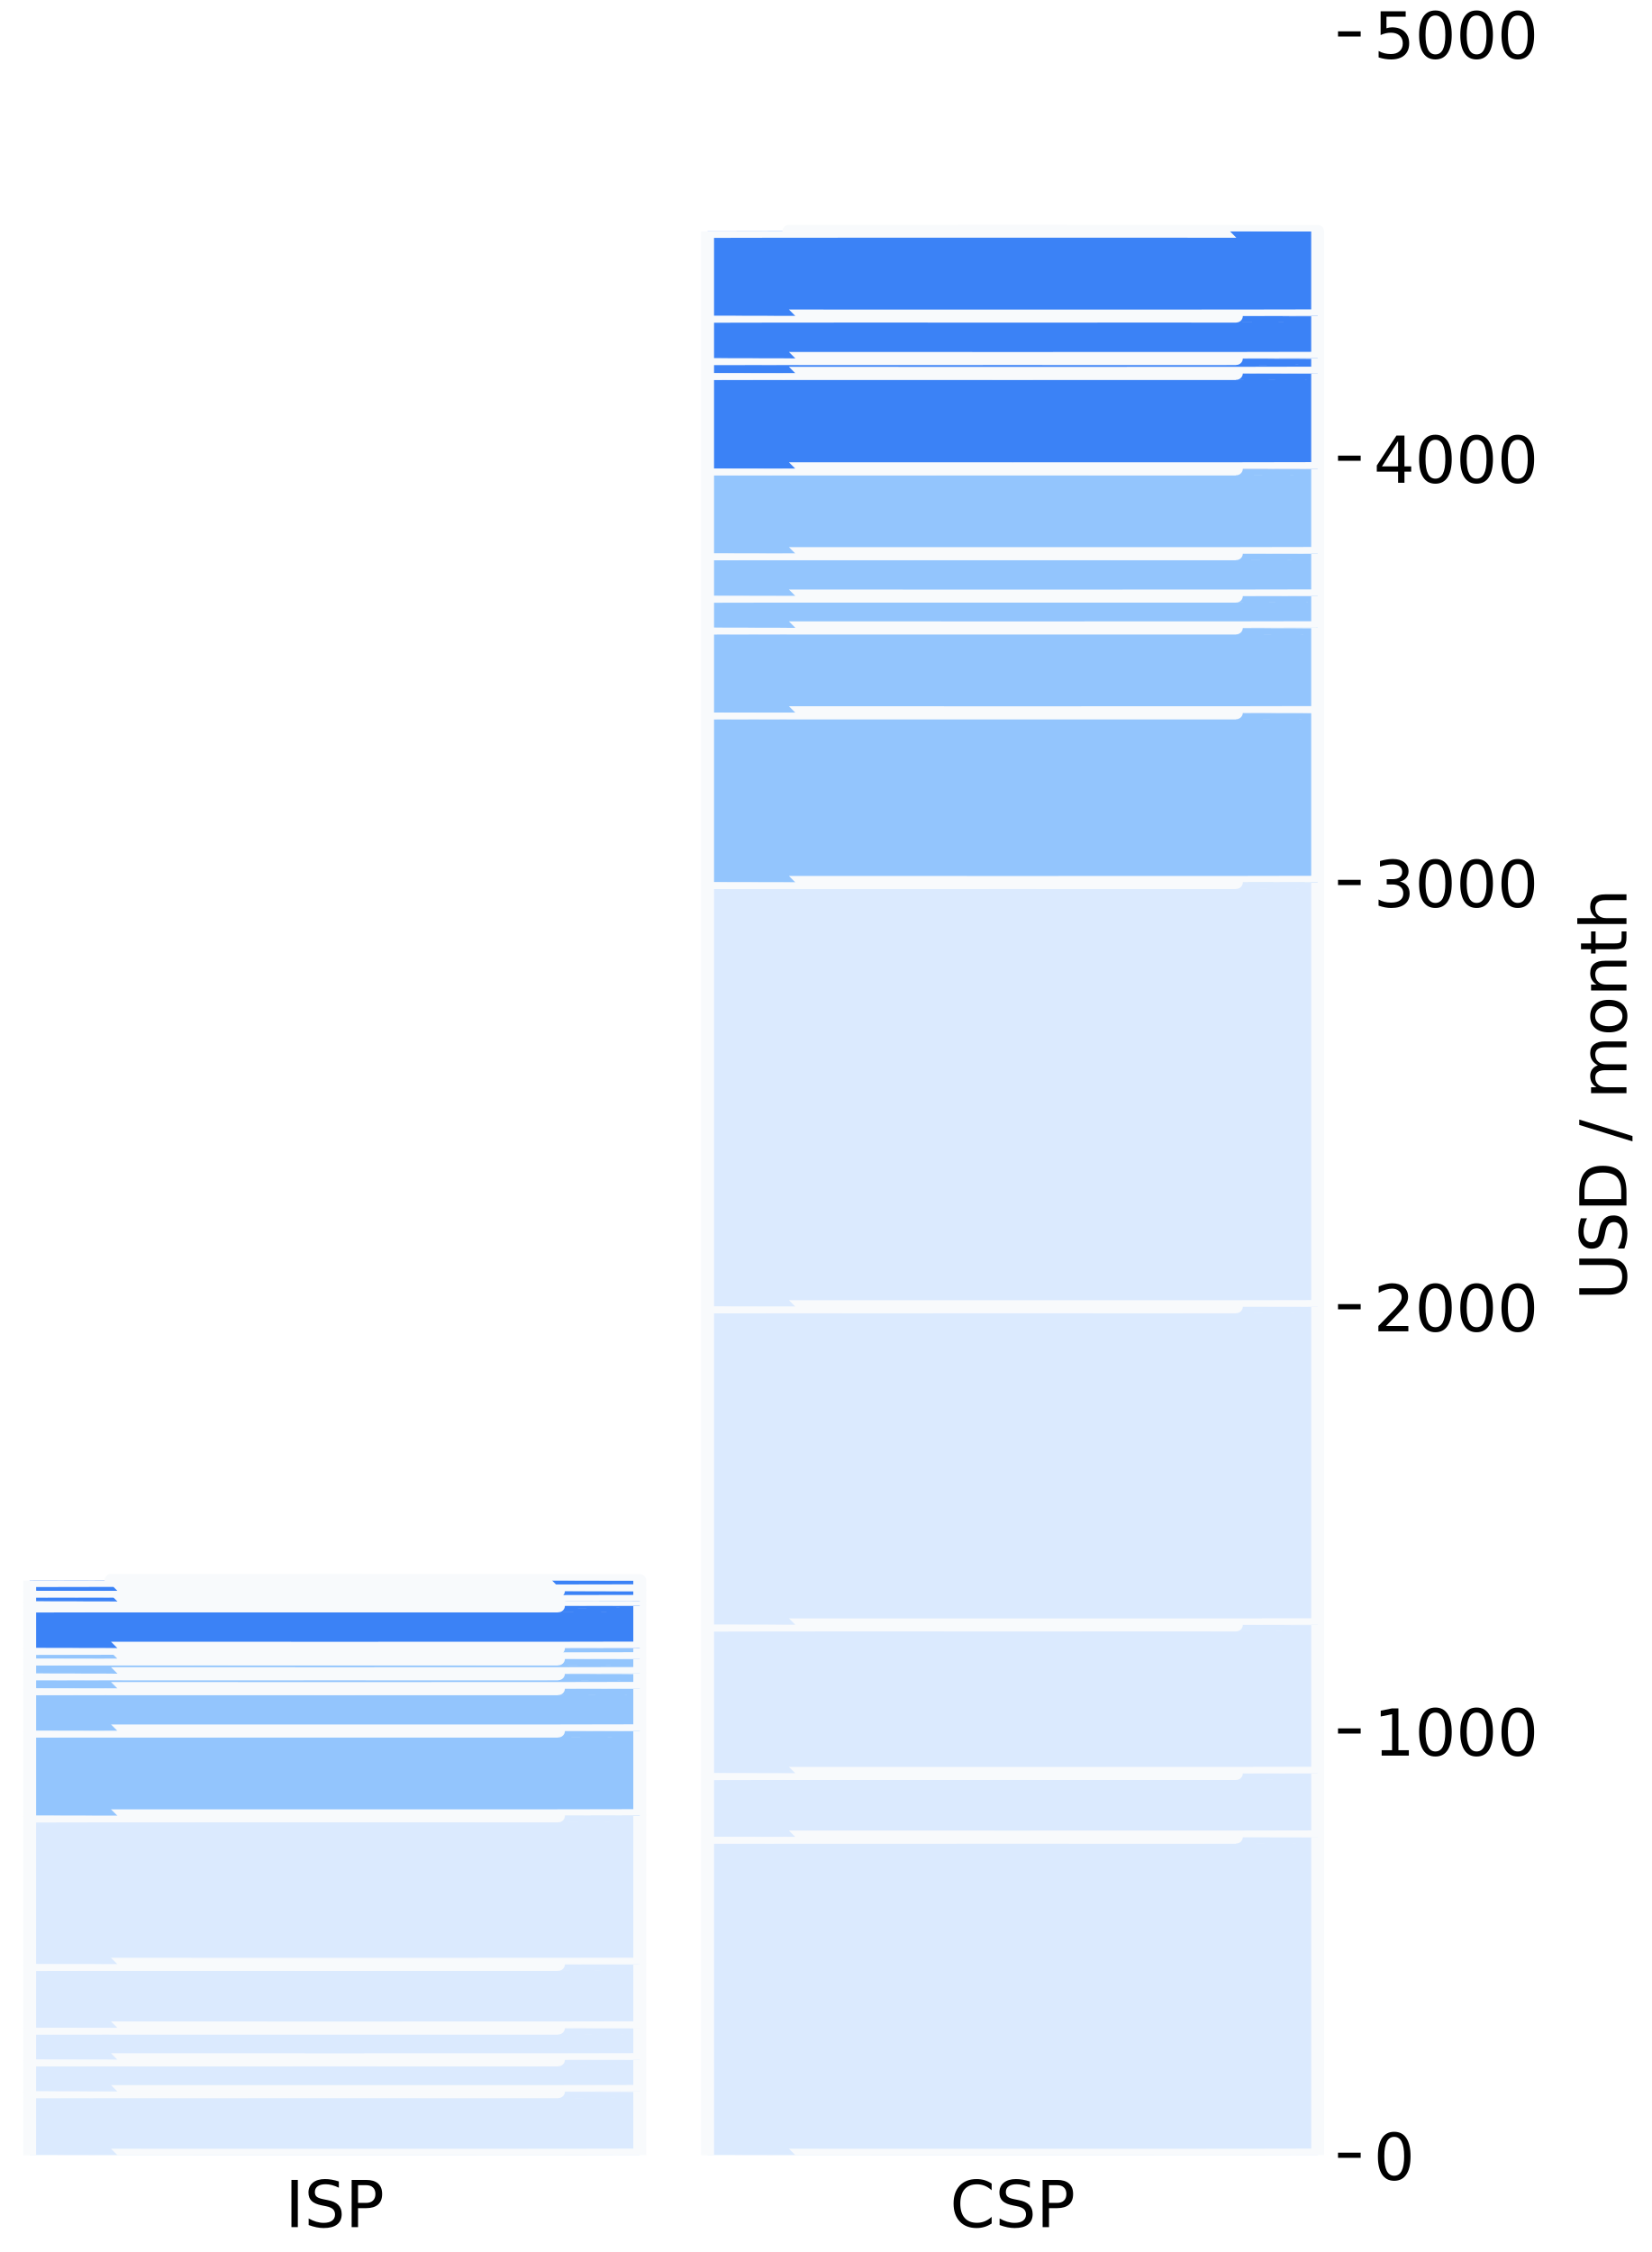
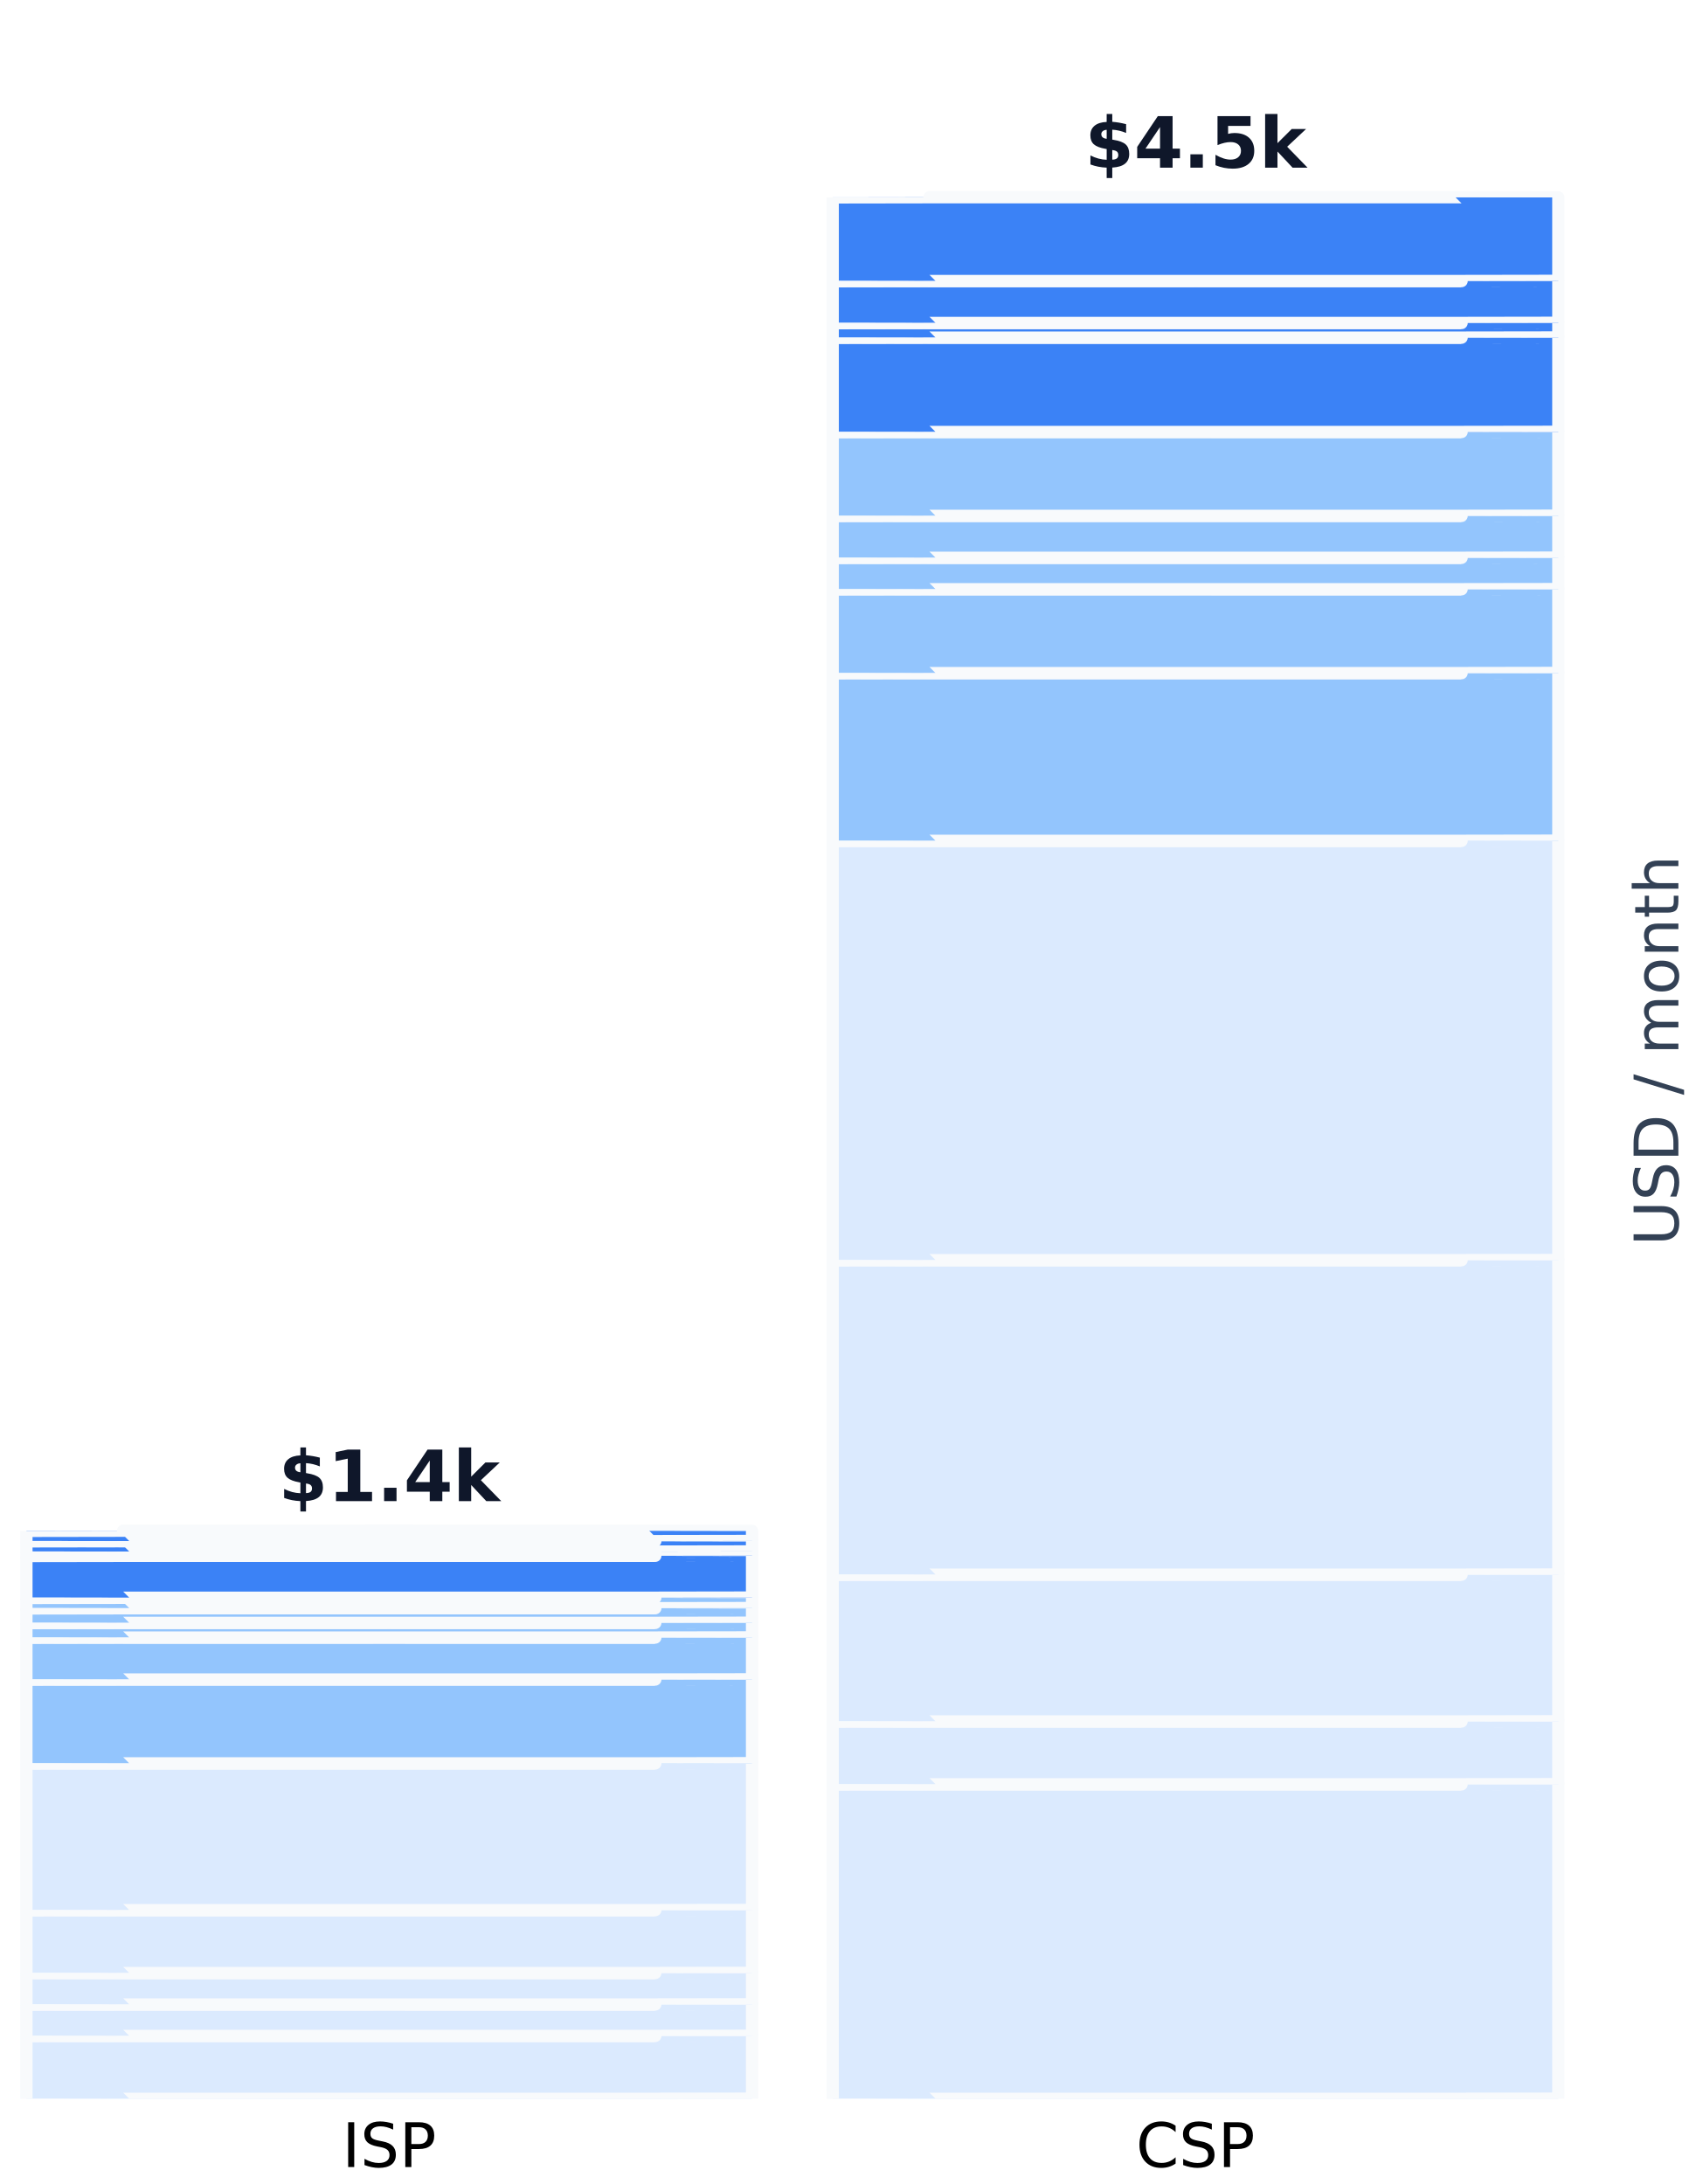
- <svg xmlns="http://www.w3.org/2000/svg" xmlns:xlink="http://www.w3.org/1999/xlink" width="255.031pt" height="347.779pt" viewBox="0 0 255.031 347.779" version="1.1">
+ <svg xmlns="http://www.w3.org/2000/svg" xmlns:xlink="http://www.w3.org/1999/xlink" width="275.905pt" height="355.5pt" viewBox="0 0 275.905 355.5" version="1.1">
  <defs>
    <style type="text/css">*{stroke-linejoin: round; stroke-linecap: butt}</style>
  </defs>
  <g id="figure_1">
    <g id="patch_1">
-       <path d="M 0 347.779  L 255.031 347.779  L 255.031 0  L 0 0  L 0 347.779  z " style="fill: none; opacity: 0" />
+       <path d="M 0 355.5  L 275.905 355.5  L 275.905 0  L 0 0  L 0 355.5  z " style="fill: none; opacity: 0" />
    </g>
    <g id="axes_1">
      <g id="patch_2">
-         <path d="M 1.44 332.839  L 206.64 332.839  L 206.64 5.239  L 1.44 5.239  L 1.44 332.839  z " style="fill: none" />
+         <path d="M 0.36 341.64  L 257.544 341.64  L 257.544 0.36  L 0.36 0.36  L 0.36 341.64  z " style="fill: none" />
      </g>
      <g id="patch_3">
-         <path d="M 54.834 332.839  L 48.552 332.839  Q 98.805 332.839 98.805 332.807  L 98.805 323.042  Q 98.805 323.011 48.552 323.011  L 54.834 323.011  Q 4.581 323.011 4.581 323.042  L 4.581 332.807  Q 4.581 332.839 54.834 332.839  z " clip-path="url(#p3c07a9e403)" style="fill: #dbeafe; stroke: #f8fafc; stroke-width: 2; stroke-linejoin: miter" />
+         <path d="M 67.28 341.64  L 59.407 341.64  Q 122.391 341.64 122.391 341.607  L 122.391 331.434  Q 122.391 331.402 59.407 331.402  L 67.28 331.402  Q 4.296 331.402 4.296 331.434  L 4.296 341.607  Q 4.296 341.64 67.28 341.64  z " clip-path="url(#p74b3210af1)" style="fill: #dbeafe; stroke: #f8fafc; stroke-width: 2; stroke-linejoin: miter" />
      </g>
      <g id="patch_4">
-         <path d="M 54.834 323.011  L 48.552 323.011  Q 98.805 323.011 98.805 322.979  L 98.805 318.128  Q 98.805 318.097 48.552 318.097  L 54.834 318.097  Q 4.581 318.097 4.581 318.128  L 4.581 322.979  Q 4.581 323.011 54.834 323.011  z " clip-path="url(#p3c07a9e403)" style="fill: #dbeafe; stroke: #f8fafc; stroke-width: 2; stroke-linejoin: miter" />
+         <path d="M 67.28 331.402  L 59.407 331.402  Q 122.391 331.402 122.391 331.369  L 122.391 326.315  Q 122.391 326.282 59.407 326.282  L 67.28 326.282  Q 4.296 326.282 4.296 326.315  L 4.296 331.369  Q 4.296 331.402 67.28 331.402  z " clip-path="url(#p74b3210af1)" style="fill: #dbeafe; stroke: #f8fafc; stroke-width: 2; stroke-linejoin: miter" />
      </g>
      <g id="patch_5">
-         <path d="M 54.834 318.097  L 48.552 318.097  Q 98.805 318.097 98.805 318.065  L 98.805 313.214  Q 98.805 313.183 48.552 313.183  L 54.834 313.183  Q 4.581 313.183 4.581 313.214  L 4.581 318.065  Q 4.581 318.097 54.834 318.097  z " clip-path="url(#p3c07a9e403)" style="fill: #dbeafe; stroke: #f8fafc; stroke-width: 2; stroke-linejoin: miter" />
+         <path d="M 67.28 326.282  L 59.407 326.282  Q 122.391 326.282 122.391 326.25  L 122.391 321.196  Q 122.391 321.163 59.407 321.163  L 67.28 321.163  Q 4.296 321.163 4.296 321.196  L 4.296 326.25  Q 4.296 326.282 67.28 326.282  z " clip-path="url(#p74b3210af1)" style="fill: #dbeafe; stroke: #f8fafc; stroke-width: 2; stroke-linejoin: miter" />
      </g>
      <g id="patch_6">
-         <path d="M 54.834 313.183  L 48.552 313.183  Q 98.805 313.183 98.805 313.151  L 98.805 303.386  Q 98.805 303.355 48.552 303.355  L 54.834 303.355  Q 4.581 303.355 4.581 303.386  L 4.581 313.151  Q 4.581 313.183 54.834 313.183  z " clip-path="url(#p3c07a9e403)" style="fill: #dbeafe; stroke: #f8fafc; stroke-width: 2; stroke-linejoin: miter" />
+         <path d="M 67.28 321.163  L 59.407 321.163  Q 122.391 321.163 122.391 321.13  L 122.391 310.958  Q 122.391 310.925 59.407 310.925  L 67.28 310.925  Q 4.296 310.925 4.296 310.958  L 4.296 321.13  Q 4.296 321.163 67.28 321.163  z " clip-path="url(#p74b3210af1)" style="fill: #dbeafe; stroke: #f8fafc; stroke-width: 2; stroke-linejoin: miter" />
      </g>
      <g id="patch_7">
-         <path d="M 54.834 303.355  L 48.552 303.355  Q 98.805 303.355 98.805 303.323  L 98.805 280.454  Q 98.805 280.423 48.552 280.423  L 54.834 280.423  Q 4.581 280.423 4.581 280.454  L 4.581 303.323  Q 4.581 303.355 54.834 303.355  z " clip-path="url(#p3c07a9e403)" style="fill: #dbeafe; stroke: #f8fafc; stroke-width: 2; stroke-linejoin: miter" />
+         <path d="M 67.28 310.925  L 59.407 310.925  Q 122.391 310.925 122.391 310.892  L 122.391 287.068  Q 122.391 287.035 59.407 287.035  L 67.28 287.035  Q 4.296 287.035 4.296 287.068  L 4.296 310.892  Q 4.296 310.925 67.28 310.925  z " clip-path="url(#p74b3210af1)" style="fill: #dbeafe; stroke: #f8fafc; stroke-width: 2; stroke-linejoin: miter" />
      </g>
      <g id="patch_8">
-         <path d="M 54.834 280.423  L 48.552 280.423  Q 98.805 280.423 98.805 280.391  L 98.805 267.35  Q 98.805 267.319 48.552 267.319  L 54.834 267.319  Q 4.581 267.319 4.581 267.35  L 4.581 280.391  Q 4.581 280.423 54.834 280.423  z " clip-path="url(#p3c07a9e403)" style="fill: #93c5fd; stroke: #f8fafc; stroke-width: 2; stroke-linejoin: miter" />
+         <path d="M 67.28 287.035  L 59.407 287.035  Q 122.391 287.035 122.391 287.002  L 122.391 273.417  Q 122.391 273.384 59.407 273.384  L 67.28 273.384  Q 4.296 273.384 4.296 273.417  L 4.296 287.002  Q 4.296 287.035 67.28 287.035  z " clip-path="url(#p74b3210af1)" style="fill: #93c5fd; stroke: #f8fafc; stroke-width: 2; stroke-linejoin: miter" />
      </g>
      <g id="patch_9">
-         <path d="M 54.834 267.319  L 48.552 267.319  Q 98.805 267.319 98.805 267.287  L 98.805 260.798  Q 98.805 260.767 48.552 260.767  L 54.834 260.767  Q 4.581 260.767 4.581 260.798  L 4.581 267.287  Q 4.581 267.319 54.834 267.319  z " clip-path="url(#p3c07a9e403)" style="fill: #93c5fd; stroke: #f8fafc; stroke-width: 2; stroke-linejoin: miter" />
+         <path d="M 67.28 273.384  L 59.407 273.384  Q 122.391 273.384 122.391 273.351  L 122.391 266.591  Q 122.391 266.558 59.407 266.558  L 67.28 266.558  Q 4.296 266.558 4.296 266.591  L 4.296 273.351  Q 4.296 273.384 67.28 273.384  z " clip-path="url(#p74b3210af1)" style="fill: #93c5fd; stroke: #f8fafc; stroke-width: 2; stroke-linejoin: miter" />
      </g>
      <g id="patch_10">
-         <path d="M 54.834 260.767  L 48.552 260.767  Q 98.805 260.767 98.805 260.735  L 98.805 258.505  Q 98.805 258.474 48.552 258.474  L 54.834 258.474  Q 4.581 258.474 4.581 258.505  L 4.581 260.735  Q 4.581 260.767 54.834 260.767  z " clip-path="url(#p3c07a9e403)" style="fill: #93c5fd; stroke: #f8fafc; stroke-width: 2; stroke-linejoin: miter" />
+         <path d="M 67.28 266.558  L 59.407 266.558  Q 122.391 266.558 122.391 266.526  L 122.391 264.202  Q 122.391 264.169 59.407 264.169  L 67.28 264.169  Q 4.296 264.169 4.296 264.202  L 4.296 266.526  Q 4.296 266.558 67.28 266.558  z " clip-path="url(#p74b3210af1)" style="fill: #93c5fd; stroke: #f8fafc; stroke-width: 2; stroke-linejoin: miter" />
      </g>
      <g id="patch_11">
-         <path d="M 54.834 258.474  L 48.552 258.474  Q 98.805 258.474 98.805 258.442  L 98.805 256.212  Q 98.805 256.18 48.552 256.18  L 54.834 256.18  Q 4.581 256.18 4.581 256.212  L 4.581 258.442  Q 4.581 258.474 54.834 258.474  z " clip-path="url(#p3c07a9e403)" style="fill: #93c5fd; stroke: #f8fafc; stroke-width: 2; stroke-linejoin: miter" />
+         <path d="M 67.28 264.169  L 59.407 264.169  Q 122.391 264.169 122.391 264.137  L 122.391 261.813  Q 122.391 261.78 59.407 261.78  L 67.28 261.78  Q 4.296 261.78 4.296 261.813  L 4.296 264.137  Q 4.296 264.169 67.28 264.169  z " clip-path="url(#p74b3210af1)" style="fill: #93c5fd; stroke: #f8fafc; stroke-width: 2; stroke-linejoin: miter" />
      </g>
      <g id="patch_12">
-         <path d="M 54.834 256.18  L 48.552 256.18  Q 98.805 256.18 98.805 256.149  L 98.805 254.574  Q 98.805 254.542 48.552 254.542  L 54.834 254.542  Q 4.581 254.542 4.581 254.574  L 4.581 256.149  Q 4.581 256.18 54.834 256.18  z " clip-path="url(#p3c07a9e403)" style="fill: #93c5fd; stroke: #f8fafc; stroke-width: 2; stroke-linejoin: miter" />
+         <path d="M 67.28 261.78  L 59.407 261.78  Q 122.391 261.78 122.391 261.748  L 122.391 260.107  Q 122.391 260.074 59.407 260.074  L 67.28 260.074  Q 4.296 260.074 4.296 260.107  L 4.296 261.748  Q 4.296 261.78 67.28 261.78  z " clip-path="url(#p74b3210af1)" style="fill: #93c5fd; stroke: #f8fafc; stroke-width: 2; stroke-linejoin: miter" />
      </g>
      <g id="patch_13">
-         <path d="M 54.834 254.542  L 48.552 254.542  Q 98.805 254.542 98.805 254.511  L 98.805 248.022  Q 98.805 247.99 48.552 247.99  L 54.834 247.99  Q 4.581 247.99 4.581 248.022  L 4.581 254.511  Q 4.581 254.542 54.834 254.542  z " clip-path="url(#p3c07a9e403)" style="fill: #3b82f6; stroke: #f8fafc; stroke-width: 2; stroke-linejoin: miter" />
+         <path d="M 67.28 260.074  L 59.407 260.074  Q 122.391 260.074 122.391 260.041  L 122.391 253.281  Q 122.391 253.248 59.407 253.248  L 67.28 253.248  Q 4.296 253.248 4.296 253.281  L 4.296 260.041  Q 4.296 260.074 67.28 260.074  z " clip-path="url(#p74b3210af1)" style="fill: #3b82f6; stroke: #f8fafc; stroke-width: 2; stroke-linejoin: miter" />
      </g>
      <g id="patch_14">
-         <path d="M 54.834 247.99  L 48.552 247.99  Q 98.805 247.99 98.805 247.959  L 98.805 247.367  Q 98.805 247.335 48.552 247.335  L 54.834 247.335  Q 4.581 247.335 4.581 247.367  L 4.581 247.959  Q 4.581 247.99 54.834 247.99  z " clip-path="url(#p3c07a9e403)" style="fill: #3b82f6; stroke: #f8fafc; stroke-width: 2; stroke-linejoin: miter" />
+         <path d="M 67.28 253.248  L 59.407 253.248  Q 122.391 253.248 122.391 253.216  L 122.391 252.599  Q 122.391 252.566 59.407 252.566  L 67.28 252.566  Q 4.296 252.566 4.296 252.599  L 4.296 253.216  Q 4.296 253.248 67.28 253.248  z " clip-path="url(#p74b3210af1)" style="fill: #3b82f6; stroke: #f8fafc; stroke-width: 2; stroke-linejoin: miter" />
      </g>
      <g id="patch_15">
-         <path d="M 54.834 247.335  L 48.552 247.335  Q 98.805 247.335 98.805 247.304  L 98.805 245.729  Q 98.805 245.697 48.552 245.697  L 54.834 245.697  Q 4.581 245.697 4.581 245.729  L 4.581 247.304  Q 4.581 247.335 54.834 247.335  z " clip-path="url(#p3c07a9e403)" style="fill: #3b82f6; stroke: #f8fafc; stroke-width: 2; stroke-linejoin: miter" />
+         <path d="M 67.28 252.566  L 59.407 252.566  Q 122.391 252.566 122.391 252.533  L 122.391 250.892  Q 122.391 250.86 59.407 250.86  L 67.28 250.86  Q 4.296 250.86 4.296 250.892  L 4.296 252.533  Q 4.296 252.566 67.28 252.566  z " clip-path="url(#p74b3210af1)" style="fill: #3b82f6; stroke: #f8fafc; stroke-width: 2; stroke-linejoin: miter" />
      </g>
      <g id="patch_16">
-         <path d="M 54.834 245.697  L 48.552 245.697  Q 98.805 245.697 98.805 245.666  L 98.805 244.091  Q 98.805 244.059 48.552 244.059  L 54.834 244.059  Q 4.581 244.059 4.581 244.091  L 4.581 245.666  Q 4.581 245.697 54.834 245.697  z " clip-path="url(#p3c07a9e403)" style="fill: #3b82f6; stroke: #f8fafc; stroke-width: 2; stroke-linejoin: miter" />
+         <path d="M 67.28 250.86  L 59.407 250.86  Q 122.391 250.86 122.391 250.827  L 122.391 249.186  Q 122.391 249.153 59.407 249.153  L 67.28 249.153  Q 4.296 249.153 4.296 249.186  L 4.296 250.827  Q 4.296 250.86 67.28 250.86  z " clip-path="url(#p74b3210af1)" style="fill: #3b82f6; stroke: #f8fafc; stroke-width: 2; stroke-linejoin: miter" />
      </g>
      <g id="patch_17">
-         <path d="M 159.528 332.839  L 153.246 332.839  Q 203.499 332.839 203.499 332.807  L 203.499 283.73  Q 203.499 283.699 153.246 283.699  L 159.528 283.699  Q 109.275 283.699 109.275 283.73  L 109.275 332.807  Q 109.275 332.839 159.528 332.839  z " clip-path="url(#p3c07a9e403)" style="fill: #dbeafe; stroke: #f8fafc; stroke-width: 2; stroke-linejoin: miter" />
+         <path d="M 198.497 341.64  L 190.624 341.64  Q 253.608 341.64 253.608 341.607  L 253.608 290.481  Q 253.608 290.448 190.624 290.448  L 198.497 290.448  Q 135.513 290.448 135.513 290.481  L 135.513 341.607  Q 135.513 341.64 198.497 341.64  z " clip-path="url(#p74b3210af1)" style="fill: #dbeafe; stroke: #f8fafc; stroke-width: 2; stroke-linejoin: miter" />
      </g>
      <g id="patch_18">
-         <path d="M 159.528 283.699  L 153.246 283.699  Q 203.499 283.699 203.499 283.667  L 203.499 273.902  Q 203.499 273.871 153.246 273.871  L 159.528 273.871  Q 109.275 273.871 109.275 273.902  L 109.275 283.667  Q 109.275 283.699 159.528 283.699  z " clip-path="url(#p3c07a9e403)" style="fill: #dbeafe; stroke: #f8fafc; stroke-width: 2; stroke-linejoin: miter" />
+         <path d="M 198.497 290.448  L 190.624 290.448  Q 253.608 290.448 253.608 290.415  L 253.608 280.242  Q 253.608 280.21 190.624 280.21  L 198.497 280.21  Q 135.513 280.21 135.513 280.242  L 135.513 290.415  Q 135.513 290.448 198.497 290.448  z " clip-path="url(#p74b3210af1)" style="fill: #dbeafe; stroke: #f8fafc; stroke-width: 2; stroke-linejoin: miter" />
      </g>
      <g id="patch_19">
-         <path d="M 159.528 273.871  L 153.246 273.871  Q 203.499 273.871 203.499 273.839  L 203.499 250.97  Q 203.499 250.939 153.246 250.939  L 159.528 250.939  Q 109.275 250.939 109.275 250.97  L 109.275 273.839  Q 109.275 273.871 159.528 273.871  z " clip-path="url(#p3c07a9e403)" style="fill: #dbeafe; stroke: #f8fafc; stroke-width: 2; stroke-linejoin: miter" />
+         <path d="M 198.497 280.21  L 190.624 280.21  Q 253.608 280.21 253.608 280.177  L 253.608 256.353  Q 253.608 256.32 190.624 256.32  L 198.497 256.32  Q 135.513 256.32 135.513 256.353  L 135.513 280.177  Q 135.513 280.21 198.497 280.21  z " clip-path="url(#p74b3210af1)" style="fill: #dbeafe; stroke: #f8fafc; stroke-width: 2; stroke-linejoin: miter" />
      </g>
      <g id="patch_20">
-         <path d="M 159.528 250.939  L 153.246 250.939  Q 203.499 250.939 203.499 250.907  L 203.499 201.83  Q 203.499 201.799 153.246 201.799  L 159.528 201.799  Q 109.275 201.799 109.275 201.83  L 109.275 250.907  Q 109.275 250.939 159.528 250.939  z " clip-path="url(#p3c07a9e403)" style="fill: #dbeafe; stroke: #f8fafc; stroke-width: 2; stroke-linejoin: miter" />
+         <path d="M 198.497 256.32  L 190.624 256.32  Q 253.608 256.32 253.608 256.287  L 253.608 205.161  Q 253.608 205.128 190.624 205.128  L 198.497 205.128  Q 135.513 205.128 135.513 205.161  L 135.513 256.287  Q 135.513 256.32 198.497 256.32  z " clip-path="url(#p74b3210af1)" style="fill: #dbeafe; stroke: #f8fafc; stroke-width: 2; stroke-linejoin: miter" />
      </g>
      <g id="patch_21">
-         <path d="M 159.528 201.799  L 153.246 201.799  Q 203.499 201.799 203.499 201.767  L 203.499 136.31  Q 203.499 136.279 153.246 136.279  L 159.528 136.279  Q 109.275 136.279 109.275 136.31  L 109.275 201.767  Q 109.275 201.799 159.528 201.799  z " clip-path="url(#p3c07a9e403)" style="fill: #dbeafe; stroke: #f8fafc; stroke-width: 2; stroke-linejoin: miter" />
+         <path d="M 198.497 205.128  L 190.624 205.128  Q 253.608 205.128 253.608 205.095  L 253.608 136.905  Q 253.608 136.872 190.624 136.872  L 198.497 136.872  Q 135.513 136.872 135.513 136.905  L 135.513 205.095  Q 135.513 205.128 198.497 205.128  z " clip-path="url(#p74b3210af1)" style="fill: #dbeafe; stroke: #f8fafc; stroke-width: 2; stroke-linejoin: miter" />
      </g>
      <g id="patch_22">
-         <path d="M 159.528 136.279  L 153.246 136.279  Q 203.499 136.279 203.499 136.247  L 203.499 110.102  Q 203.499 110.071 153.246 110.071  L 159.528 110.071  Q 109.275 110.071 109.275 110.102  L 109.275 136.247  Q 109.275 136.279 159.528 136.279  z " clip-path="url(#p3c07a9e403)" style="fill: #93c5fd; stroke: #f8fafc; stroke-width: 2; stroke-linejoin: miter" />
+         <path d="M 198.497 136.872  L 190.624 136.872  Q 253.608 136.872 253.608 136.839  L 253.608 109.602  Q 253.608 109.57 190.624 109.57  L 198.497 109.57  Q 135.513 109.57 135.513 109.602  L 135.513 136.839  Q 135.513 136.872 198.497 136.872  z " clip-path="url(#p74b3210af1)" style="fill: #93c5fd; stroke: #f8fafc; stroke-width: 2; stroke-linejoin: miter" />
      </g>
      <g id="patch_23">
-         <path d="M 159.528 110.071  L 153.246 110.071  Q 203.499 110.071 203.499 110.039  L 203.499 96.998  Q 203.499 96.967 153.246 96.967  L 159.528 96.967  Q 109.275 96.967 109.275 96.998  L 109.275 110.039  Q 109.275 110.071 159.528 110.071  z " clip-path="url(#p3c07a9e403)" style="fill: #93c5fd; stroke: #f8fafc; stroke-width: 2; stroke-linejoin: miter" />
+         <path d="M 198.497 109.57  L 190.624 109.57  Q 253.608 109.57 253.608 109.537  L 253.608 95.951  Q 253.608 95.918 190.624 95.918  L 198.497 95.918  Q 135.513 95.918 135.513 95.951  L 135.513 109.537  Q 135.513 109.57 198.497 109.57  z " clip-path="url(#p74b3210af1)" style="fill: #93c5fd; stroke: #f8fafc; stroke-width: 2; stroke-linejoin: miter" />
      </g>
      <g id="patch_24">
-         <path d="M 159.528 96.967  L 153.246 96.967  Q 203.499 96.967 203.499 96.935  L 203.499 92.084  Q 203.499 92.053 153.246 92.053  L 159.528 92.053  Q 109.275 92.053 109.275 92.084  L 109.275 96.935  Q 109.275 96.967 159.528 96.967  z " clip-path="url(#p3c07a9e403)" style="fill: #93c5fd; stroke: #f8fafc; stroke-width: 2; stroke-linejoin: miter" />
+         <path d="M 198.497 95.918  L 190.624 95.918  Q 253.608 95.918 253.608 95.886  L 253.608 90.832  Q 253.608 90.799 190.624 90.799  L 198.497 90.799  Q 135.513 90.799 135.513 90.832  L 135.513 95.886  Q 135.513 95.918 198.497 95.918  z " clip-path="url(#p74b3210af1)" style="fill: #93c5fd; stroke: #f8fafc; stroke-width: 2; stroke-linejoin: miter" />
      </g>
      <g id="patch_25">
-         <path d="M 159.528 92.053  L 153.246 92.053  Q 203.499 92.053 203.499 92.021  L 203.499 85.532  Q 203.499 85.501 153.246 85.501  L 159.528 85.501  Q 109.275 85.501 109.275 85.532  L 109.275 92.021  Q 109.275 92.053 159.528 92.053  z " clip-path="url(#p3c07a9e403)" style="fill: #93c5fd; stroke: #f8fafc; stroke-width: 2; stroke-linejoin: miter" />
+         <path d="M 198.497 90.799  L 190.624 90.799  Q 253.608 90.799 253.608 90.766  L 253.608 84.006  Q 253.608 83.974 190.624 83.974  L 198.497 83.974  Q 135.513 83.974 135.513 84.006  L 135.513 90.766  Q 135.513 90.799 198.497 90.799  z " clip-path="url(#p74b3210af1)" style="fill: #93c5fd; stroke: #f8fafc; stroke-width: 2; stroke-linejoin: miter" />
      </g>
      <g id="patch_26">
-         <path d="M 159.528 85.501  L 153.246 85.501  Q 203.499 85.501 203.499 85.469  L 203.499 72.428  Q 203.499 72.397 153.246 72.397  L 159.528 72.397  Q 109.275 72.397 109.275 72.428  L 109.275 85.469  Q 109.275 85.501 159.528 85.501  z " clip-path="url(#p3c07a9e403)" style="fill: #93c5fd; stroke: #f8fafc; stroke-width: 2; stroke-linejoin: miter" />
+         <path d="M 198.497 83.974  L 190.624 83.974  Q 253.608 83.974 253.608 83.941  L 253.608 70.355  Q 253.608 70.322 190.624 70.322  L 198.497 70.322  Q 135.513 70.322 135.513 70.355  L 135.513 83.941  Q 135.513 83.974 198.497 83.974  z " clip-path="url(#p74b3210af1)" style="fill: #93c5fd; stroke: #f8fafc; stroke-width: 2; stroke-linejoin: miter" />
      </g>
      <g id="patch_27">
-         <path d="M 159.528 72.397  L 153.246 72.397  Q 203.499 72.397 203.499 72.365  L 203.499 57.686  Q 203.499 57.655 153.246 57.655  L 159.528 57.655  Q 109.275 57.655 109.275 57.686  L 109.275 72.365  Q 109.275 72.397 159.528 72.397  z " clip-path="url(#p3c07a9e403)" style="fill: #3b82f6; stroke: #f8fafc; stroke-width: 2; stroke-linejoin: miter" />
+         <path d="M 198.497 70.322  L 190.624 70.322  Q 253.608 70.322 253.608 70.29  L 253.608 54.998  Q 253.608 54.965 190.624 54.965  L 198.497 54.965  Q 135.513 54.965 135.513 54.998  L 135.513 70.29  Q 135.513 70.322 198.497 70.322  z " clip-path="url(#p74b3210af1)" style="fill: #3b82f6; stroke: #f8fafc; stroke-width: 2; stroke-linejoin: miter" />
      </g>
      <g id="patch_28">
-         <path d="M 159.528 57.655  L 153.246 57.655  Q 203.499 57.655 203.499 57.623  L 203.499 55.393  Q 203.499 55.362 153.246 55.362  L 159.528 55.362  Q 109.275 55.362 109.275 55.393  L 109.275 57.623  Q 109.275 57.655 159.528 57.655  z " clip-path="url(#p3c07a9e403)" style="fill: #3b82f6; stroke: #f8fafc; stroke-width: 2; stroke-linejoin: miter" />
+         <path d="M 198.497 54.965  L 190.624 54.965  Q 253.608 54.965 253.608 54.932  L 253.608 52.609  Q 253.608 52.576 190.624 52.576  L 198.497 52.576  Q 135.513 52.576 135.513 52.609  L 135.513 54.932  Q 135.513 54.965 198.497 54.965  z " clip-path="url(#p74b3210af1)" style="fill: #3b82f6; stroke: #f8fafc; stroke-width: 2; stroke-linejoin: miter" />
      </g>
      <g id="patch_29">
-         <path d="M 159.528 55.362  L 153.246 55.362  Q 203.499 55.362 203.499 55.33  L 203.499 48.841  Q 203.499 48.81 153.246 48.81  L 159.528 48.81  Q 109.275 48.81 109.275 48.841  L 109.275 55.33  Q 109.275 55.362 159.528 55.362  z " clip-path="url(#p3c07a9e403)" style="fill: #3b82f6; stroke: #f8fafc; stroke-width: 2; stroke-linejoin: miter" />
+         <path d="M 198.497 52.576  L 190.624 52.576  Q 253.608 52.576 253.608 52.543  L 253.608 45.783  Q 253.608 45.75 190.624 45.75  L 198.497 45.75  Q 135.513 45.75 135.513 45.783  L 135.513 52.543  Q 135.513 52.576 198.497 52.576  z " clip-path="url(#p74b3210af1)" style="fill: #3b82f6; stroke: #f8fafc; stroke-width: 2; stroke-linejoin: miter" />
      </g>
      <g id="patch_30">
-         <path d="M 159.528 48.81  L 153.246 48.81  Q 203.499 48.81 203.499 48.778  L 203.499 35.737  Q 203.499 35.706 153.246 35.706  L 159.528 35.706  Q 109.275 35.706 109.275 35.737  L 109.275 48.778  Q 109.275 48.81 159.528 48.81  z " clip-path="url(#p3c07a9e403)" style="fill: #3b82f6; stroke: #f8fafc; stroke-width: 2; stroke-linejoin: miter" />
+         <path d="M 198.497 45.75  L 190.624 45.75  Q 253.608 45.75 253.608 45.717  L 253.608 32.132  Q 253.608 32.099 190.624 32.099  L 198.497 32.099  Q 135.513 32.099 135.513 32.132  L 135.513 45.717  Q 135.513 45.75 198.497 45.75  z " clip-path="url(#p74b3210af1)" style="fill: #3b82f6; stroke: #f8fafc; stroke-width: 2; stroke-linejoin: miter" />
      </g>
      <g id="matplotlib.axis_1">
        <g id="xtick_1">
          <g id="line2d_1" />
          <g id="text_1">
-             <g transform="translate(44.029 343.9365) scale(0.1 -0.1)">
+             <g transform="translate(55.67977 352.7377) scale(0.1 -0.1)">
              <defs>
                <path id="DejaVuSans-2c" d="M 628 4666  L 1259 4666  L 1259 0  L 628 0  L 628 4666  z " transform="scale(0.015625)" />
                <path id="DejaVuSans-36" d="M 3425 4513  L 3425 3897  Q 3066 4069 2747 4153  Q 2428 4238 2131 4238  Q 1616 4238 1336 4038  Q 1056 3838 1056 3469  Q 1056 3159 1242 3001  Q 1428 2844 1947 2747  L 2328 2669  Q 3034 2534 3370 2195  Q 3706 1856 3706 1288  Q 3706 609 3251 259  Q 2797 -91 1919 -91  Q 1588 -91 1214 -16  Q 841 59 441 206  L 441 856  Q 825 641 1194 531  Q 1563 422 1919 422  Q 2459 422 2753 634  Q 3047 847 3047 1241  Q 3047 1584 2836 1778  Q 2625 1972 2144 2069  L 1759 2144  Q 1053 2284 737 2584  Q 422 2884 422 3419  Q 422 4038 858 4394  Q 1294 4750 2059 4750  Q 2388 4750 2728 4690  Q 3069 4631 3425 4513  z " transform="scale(0.015625)" />
                <path id="DejaVuSans-33" d="M 1259 4147  L 1259 2394  L 2053 2394  Q 2494 2394 2734 2622  Q 2975 2850 2975 3272  Q 2975 3691 2734 3919  Q 2494 4147 2053 4147  L 1259 4147  z M 628 4666  L 2053 4666  Q 2838 4666 3239 4311  Q 3641 3956 3641 3272  Q 3641 2581 3239 2228  Q 2838 1875 2053 1875  L 1259 1875  L 1259 0  L 628 0  L 628 4666  z " transform="scale(0.015625)" />
              </defs>
              <use xlink:href="#DejaVuSans-2c" />
              <use xlink:href="#DejaVuSans-36" transform="translate(29.5 0)" />
              <use xlink:href="#DejaVuSans-33" transform="translate(92.98438 0)" />
            </g>
          </g>
        </g>
        <g id="xtick_2">
          <g id="line2d_2" />
          <g id="text_2">
-             <g transform="translate(146.7065 343.9365) scale(0.1 -0.1)">
+             <g transform="translate(184.8797 352.7377) scale(0.1 -0.1)">
              <defs>
                <path id="DejaVuSans-26" d="M 4122 4306  L 4122 3641  Q 3803 3938 3442 4084  Q 3081 4231 2675 4231  Q 1875 4231 1450 3742  Q 1025 3253 1025 2328  Q 1025 1406 1450 917  Q 1875 428 2675 428  Q 3081 428 3442 575  Q 3803 722 4122 1019  L 4122 359  Q 3791 134 3420 21  Q 3050 -91 2638 -91  Q 1578 -91 968 557  Q 359 1206 359 2328  Q 359 3453 968 4101  Q 1578 4750 2638 4750  Q 3056 4750 3426 4639  Q 3797 4528 4122 4306  z " transform="scale(0.015625)" />
              </defs>
              <use xlink:href="#DejaVuSans-26" />
              <use xlink:href="#DejaVuSans-36" transform="translate(69.82812 0)" />
              <use xlink:href="#DejaVuSans-33" transform="translate(133.3125 0)" />
            </g>
          </g>
        </g>
      </g>
      <g id="matplotlib.axis_2">
-         <g id="ytick_1">
-           <g id="line2d_3">
-             <defs>
-               <path id="mbd47d53ef8" d="M 0 0  L 3.5 0  " style="stroke: #000000; stroke-width: 0.8" />
-             </defs>
-             <g>
-               <use xlink:href="#mbd47d53ef8" x="206.64" y="332.839" style="stroke: #000000; stroke-width: 0.8" />
-             </g>
-           </g>
-           <g id="text_3">
-             <g transform="translate(212.14 336.6377) scale(0.1 -0.1)">
-               <defs>
-                 <path id="DejaVuSans-13" d="M 2034 4250  Q 1547 4250 1301 3770  Q 1056 3291 1056 2328  Q 1056 1369 1301 889  Q 1547 409 2034 409  Q 2525 409 2770 889  Q 3016 1369 3016 2328  Q 3016 3291 2770 3770  Q 2525 4250 2034 4250  z M 2034 4750  Q 2819 4750 3233 4129  Q 3647 3509 3647 2328  Q 3647 1150 3233 529  Q 2819 -91 2034 -91  Q 1250 -91 836 529  Q 422 1150 422 2328  Q 422 3509 836 4129  Q 1250 4750 2034 4750  z " transform="scale(0.015625)" />
-               </defs>
-               <use xlink:href="#DejaVuSans-13" />
-             </g>
-           </g>
-         </g>
-         <g id="ytick_2">
-           <g id="line2d_4">
-             <g>
-               <use xlink:href="#mbd47d53ef8" x="206.64" y="267.319" style="stroke: #000000; stroke-width: 0.8" />
-             </g>
-           </g>
-           <g id="text_4">
-             <g transform="translate(212.14 271.1177) scale(0.1 -0.1)">
-               <defs>
-                 <path id="DejaVuSans-14" d="M 794 531  L 1825 531  L 1825 4091  L 703 3866  L 703 4441  L 1819 4666  L 2450 4666  L 2450 531  L 3481 531  L 3481 0  L 794 0  L 794 531  z " transform="scale(0.015625)" />
-               </defs>
-               <use xlink:href="#DejaVuSans-14" />
-               <use xlink:href="#DejaVuSans-13" transform="translate(63.625 0)" />
-               <use xlink:href="#DejaVuSans-13" transform="translate(127.25 0)" />
-               <use xlink:href="#DejaVuSans-13" transform="translate(190.875 0)" />
-             </g>
-           </g>
-         </g>
-         <g id="ytick_3">
-           <g id="line2d_5">
-             <g>
-               <use xlink:href="#mbd47d53ef8" x="206.64" y="201.799" style="stroke: #000000; stroke-width: 0.8" />
-             </g>
-           </g>
-           <g id="text_5">
-             <g transform="translate(212.14 205.5977) scale(0.1 -0.1)">
-               <defs>
-                 <path id="DejaVuSans-15" d="M 1228 531  L 3431 531  L 3431 0  L 469 0  L 469 531  Q 828 903 1448 1529  Q 2069 2156 2228 2338  Q 2531 2678 2651 2914  Q 2772 3150 2772 3378  Q 2772 3750 2511 3984  Q 2250 4219 1831 4219  Q 1534 4219 1204 4116  Q 875 4013 500 3803  L 500 4441  Q 881 4594 1212 4672  Q 1544 4750 1819 4750  Q 2544 4750 2975 4387  Q 3406 4025 3406 3419  Q 3406 3131 3298 2873  Q 3191 2616 2906 2266  Q 2828 2175 2409 1742  Q 1991 1309 1228 531  z " transform="scale(0.015625)" />
-               </defs>
-               <use xlink:href="#DejaVuSans-15" />
-               <use xlink:href="#DejaVuSans-13" transform="translate(63.625 0)" />
-               <use xlink:href="#DejaVuSans-13" transform="translate(127.25 0)" />
-               <use xlink:href="#DejaVuSans-13" transform="translate(190.875 0)" />
-             </g>
-           </g>
-         </g>
-         <g id="ytick_4">
-           <g id="line2d_6">
-             <g>
-               <use xlink:href="#mbd47d53ef8" x="206.64" y="136.279" style="stroke: #000000; stroke-width: 0.8" />
-             </g>
-           </g>
-           <g id="text_6">
-             <g transform="translate(212.14 140.0777) scale(0.1 -0.1)">
-               <defs>
-                 <path id="DejaVuSans-16" d="M 2597 2516  Q 3050 2419 3304 2112  Q 3559 1806 3559 1356  Q 3559 666 3084 287  Q 2609 -91 1734 -91  Q 1441 -91 1130 -33  Q 819 25 488 141  L 488 750  Q 750 597 1062 519  Q 1375 441 1716 441  Q 2309 441 2620 675  Q 2931 909 2931 1356  Q 2931 1769 2642 2001  Q 2353 2234 1838 2234  L 1294 2234  L 1294 2753  L 1863 2753  Q 2328 2753 2575 2939  Q 2822 3125 2822 3475  Q 2822 3834 2567 4026  Q 2313 4219 1838 4219  Q 1578 4219 1281 4162  Q 984 4106 628 3988  L 628 4550  Q 988 4650 1302 4700  Q 1616 4750 1894 4750  Q 2613 4750 3031 4423  Q 3450 4097 3450 3541  Q 3450 3153 3228 2886  Q 3006 2619 2597 2516  z " transform="scale(0.015625)" />
-               </defs>
-               <use xlink:href="#DejaVuSans-16" />
-               <use xlink:href="#DejaVuSans-13" transform="translate(63.625 0)" />
-               <use xlink:href="#DejaVuSans-13" transform="translate(127.25 0)" />
-               <use xlink:href="#DejaVuSans-13" transform="translate(190.875 0)" />
-             </g>
-           </g>
-         </g>
-         <g id="ytick_5">
-           <g id="line2d_7">
-             <g>
-               <use xlink:href="#mbd47d53ef8" x="206.64" y="70.759" style="stroke: #000000; stroke-width: 0.8" />
-             </g>
-           </g>
-           <g id="text_7">
-             <g transform="translate(212.14 74.55766) scale(0.1 -0.1)">
-               <defs>
-                 <path id="DejaVuSans-17" d="M 2419 4116  L 825 1625  L 2419 1625  L 2419 4116  z M 2253 4666  L 3047 4666  L 3047 1625  L 3713 1625  L 3713 1100  L 3047 1100  L 3047 0  L 2419 0  L 2419 1100  L 313 1100  L 313 1709  L 2253 4666  z " transform="scale(0.015625)" />
-               </defs>
-               <use xlink:href="#DejaVuSans-17" />
-               <use xlink:href="#DejaVuSans-13" transform="translate(63.625 0)" />
-               <use xlink:href="#DejaVuSans-13" transform="translate(127.25 0)" />
-               <use xlink:href="#DejaVuSans-13" transform="translate(190.875 0)" />
-             </g>
-           </g>
-         </g>
-         <g id="ytick_6">
-           <g id="line2d_8">
-             <g>
-               <use xlink:href="#mbd47d53ef8" x="206.64" y="5.239" style="stroke: #000000; stroke-width: 0.8" />
-             </g>
-           </g>
-           <g id="text_8">
-             <g transform="translate(212.14 9.037656) scale(0.1 -0.1)">
-               <defs>
-                 <path id="DejaVuSans-18" d="M 691 4666  L 3169 4666  L 3169 4134  L 1269 4134  L 1269 2991  Q 1406 3038 1543 3061  Q 1681 3084 1819 3084  Q 2600 3084 3056 2656  Q 3513 2228 3513 1497  Q 3513 744 3044 326  Q 2575 -91 1722 -91  Q 1428 -91 1123 -41  Q 819 9 494 109  L 494 744  Q 775 591 1075 516  Q 1375 441 1709 441  Q 2250 441 2565 725  Q 2881 1009 2881 1497  Q 2881 1984 2565 2268  Q 2250 2553 1709 2553  Q 1456 2553 1204 2497  Q 953 2441 691 2322  L 691 4666  z " transform="scale(0.015625)" />
-               </defs>
-               <use xlink:href="#DejaVuSans-18" />
-               <use xlink:href="#DejaVuSans-13" transform="translate(63.625 0)" />
-               <use xlink:href="#DejaVuSans-13" transform="translate(127.25 0)" />
-               <use xlink:href="#DejaVuSans-13" transform="translate(190.875 0)" />
-             </g>
-           </g>
-         </g>
-         <g id="text_9">
-           <g transform="translate(251.1884 200.8123) rotate(-90) scale(0.1 -0.1)">
+         <g id="text_3">
+           <g style="fill: #334155" transform="translate(273.1424 202.7734) rotate(-90) scale(0.1 -0.1)">
            <defs>
              <path id="DejaVuSans-38" d="M 556 4666  L 1191 4666  L 1191 1831  Q 1191 1081 1462 751  Q 1734 422 2344 422  Q 2950 422 3222 751  Q 3494 1081 3494 1831  L 3494 4666  L 4128 4666  L 4128 1753  Q 4128 841 3676 375  Q 3225 -91 2344 -91  Q 1459 -91 1007 375  Q 556 841 556 1753  L 556 4666  z " transform="scale(0.015625)" />
              <path id="DejaVuSans-27" d="M 1259 4147  L 1259 519  L 2022 519  Q 2988 519 3436 956  Q 3884 1394 3884 2338  Q 3884 3275 3436 3711  Q 2988 4147 2022 4147  L 1259 4147  z M 628 4666  L 1925 4666  Q 3281 4666 3915 4102  Q 4550 3538 4550 2338  Q 4550 1131 3912 565  Q 3275 0 1925 0  L 628 0  L 628 4666  z " transform="scale(0.015625)" />
              <path id="DejaVuSans-3" transform="scale(0.015625)" />
              <path id="DejaVuSans-12" d="M 1625 4666  L 2156 4666  L 531 -594  L 0 -594  L 1625 4666  z " transform="scale(0.015625)" />
              <path id="DejaVuSans-50" d="M 3328 2828  Q 3544 3216 3844 3400  Q 4144 3584 4550 3584  Q 5097 3584 5394 3201  Q 5691 2819 5691 2113  L 5691 0  L 5113 0  L 5113 2094  Q 5113 2597 4934 2840  Q 4756 3084 4391 3084  Q 3944 3084 3684 2787  Q 3425 2491 3425 1978  L 3425 0  L 2847 0  L 2847 2094  Q 2847 2600 2669 2842  Q 2491 3084 2119 3084  Q 1678 3084 1418 2786  Q 1159 2488 1159 1978  L 1159 0  L 581 0  L 581 3500  L 1159 3500  L 1159 2956  Q 1356 3278 1631 3431  Q 1906 3584 2284 3584  Q 2666 3584 2933 3390  Q 3200 3197 3328 2828  z " transform="scale(0.015625)" />
              <path id="DejaVuSans-52" d="M 1959 3097  Q 1497 3097 1228 2736  Q 959 2375 959 1747  Q 959 1119 1226 758  Q 1494 397 1959 397  Q 2419 397 2687 759  Q 2956 1122 2956 1747  Q 2956 2369 2687 2733  Q 2419 3097 1959 3097  z M 1959 3584  Q 2709 3584 3137 3096  Q 3566 2609 3566 1747  Q 3566 888 3137 398  Q 2709 -91 1959 -91  Q 1206 -91 779 398  Q 353 888 353 1747  Q 353 2609 779 3096  Q 1206 3584 1959 3584  z " transform="scale(0.015625)" />
              <path id="DejaVuSans-51" d="M 3513 2113  L 3513 0  L 2938 0  L 2938 2094  Q 2938 2591 2744 2837  Q 2550 3084 2163 3084  Q 1697 3084 1428 2787  Q 1159 2491 1159 1978  L 1159 0  L 581 0  L 581 3500  L 1159 3500  L 1159 2956  Q 1366 3272 1645 3428  Q 1925 3584 2291 3584  Q 2894 3584 3203 3211  Q 3513 2838 3513 2113  z " transform="scale(0.015625)" />
              <path id="DejaVuSans-57" d="M 1172 4494  L 1172 3500  L 2356 3500  L 2356 3053  L 1172 3053  L 1172 1153  Q 1172 725 1289 603  Q 1406 481 1766 481  L 2356 481  L 2356 0  L 1766 0  Q 1100 0 847 248  Q 594 497 594 1153  L 594 3053  L 172 3053  L 172 3500  L 594 3500  L 594 4494  L 1172 4494  z " transform="scale(0.015625)" />
              <path id="DejaVuSans-4b" d="M 3513 2113  L 3513 0  L 2938 0  L 2938 2094  Q 2938 2591 2744 2837  Q 2550 3084 2163 3084  Q 1697 3084 1428 2787  Q 1159 2491 1159 1978  L 1159 0  L 581 0  L 581 4863  L 1159 4863  L 1159 2956  Q 1366 3272 1645 3428  Q 1925 3584 2291 3584  Q 2894 3584 3203 3211  Q 3513 2838 3513 2113  z " transform="scale(0.015625)" />
            </defs>
            <use xlink:href="#DejaVuSans-38" />
            <use xlink:href="#DejaVuSans-36" transform="translate(73.1875 0)" />
            <use xlink:href="#DejaVuSans-27" transform="translate(136.6719 0)" />
            <use xlink:href="#DejaVuSans-3" transform="translate(213.6719 0)" />
            <use xlink:href="#DejaVuSans-12" transform="translate(245.4531 0)" />
            <use xlink:href="#DejaVuSans-3" transform="translate(279.1406 0)" />
            <use xlink:href="#DejaVuSans-50" transform="translate(310.9219 0)" />
            <use xlink:href="#DejaVuSans-52" transform="translate(408.3281 0)" />
            <use xlink:href="#DejaVuSans-51" transform="translate(469.5156 0)" />
            <use xlink:href="#DejaVuSans-57" transform="translate(532.8906 0)" />
            <use xlink:href="#DejaVuSans-4b" transform="translate(572.0938 0)" />
          </g>
        </g>
      </g>
+       <g id="text_4">
+         <g style="fill: #0f172a" transform="translate(45.33376 244.3427) scale(0.115 -0.115)">
+           <defs>
+             <path id="DejaVuSans-Bold-7" d="M 2484 -941  L 1978 -941  L 1975 0  Q 1584 16 1218 87  Q 853 159 506 288  L 506 1106  Q 866 922 1233 823  Q 1600 725 1978 713  L 1978 1684  L 1875 1703  Q 1128 1834 814 2115  Q 500 2397 500 2925  Q 500 3484 883 3798  Q 1266 4113 1975 4141  L 1978 4863  L 2484 4863  L 2484 4153  Q 2797 4128 3109 4075  Q 3422 4022 3738 3938  L 3738 3144  Q 3425 3275 3112 3348  Q 2800 3422 2484 3438  L 2484 2541  L 2584 2522  Q 3378 2397 3698 2105  Q 4019 1813 4019 1241  Q 4019 666 3637 358  Q 3256 50 2484 6  L 2484 -941  z M 1978 2613  L 1978 3428  Q 1756 3416 1623 3308  Q 1491 3200 1491 3034  Q 1491 2850 1612 2745  Q 1734 2641 1978 2613  z M 2484 1594  L 2484 725  Q 2756 728 2892 831  Q 3028 934 3028 1141  Q 3028 1353 2903 1458  Q 2778 1563 2484 1594  z " transform="scale(0.015625)" />
+             <path id="DejaVuSans-Bold-14" d="M 750 831  L 1813 831  L 1813 3847  L 722 3622  L 722 4441  L 1806 4666  L 2950 4666  L 2950 831  L 4013 831  L 4013 0  L 750 0  L 750 831  z " transform="scale(0.015625)" />
+             <path id="DejaVuSans-Bold-11" d="M 653 1209  L 1778 1209  L 1778 0  L 653 0  L 653 1209  z " transform="scale(0.015625)" />
+             <path id="DejaVuSans-Bold-17" d="M 2356 3675  L 1038 1722  L 2356 1722  L 2356 3675  z M 2156 4666  L 3494 4666  L 3494 1722  L 4159 1722  L 4159 850  L 3494 850  L 3494 0  L 2356 0  L 2356 850  L 288 850  L 288 1881  L 2156 4666  z " transform="scale(0.015625)" />
+             <path id="DejaVuSans-Bold-4e" d="M 538 4863  L 1656 4863  L 1656 2216  L 2944 3500  L 4244 3500  L 2534 1894  L 4378 0  L 3022 0  L 1656 1459  L 1656 0  L 538 0  L 538 4863  z " transform="scale(0.015625)" />
+           </defs>
+           <use xlink:href="#DejaVuSans-Bold-7" />
+           <use xlink:href="#DejaVuSans-Bold-14" transform="translate(69.57812 0)" />
+           <use xlink:href="#DejaVuSans-Bold-11" transform="translate(139.1562 0)" />
+           <use xlink:href="#DejaVuSans-Bold-17" transform="translate(177.1406 0)" />
+           <use xlink:href="#DejaVuSans-Bold-4e" transform="translate(246.7188 0)" />
+         </g>
+       </g>
+       <g id="text_5">
+         <g style="fill: #0f172a" transform="translate(176.5501 27.28867) scale(0.115 -0.115)">
+           <defs>
+             <path id="DejaVuSans-Bold-18" d="M 678 4666  L 3669 4666  L 3669 3781  L 1638 3781  L 1638 3059  Q 1775 3097 1914 3117  Q 2053 3138 2203 3138  Q 3056 3138 3531 2711  Q 4006 2284 4006 1522  Q 4006 766 3489 337  Q 2972 -91 2053 -91  Q 1656 -91 1267 -14  Q 878 63 494 219  L 494 1166  Q 875 947 1217 837  Q 1559 728 1863 728  Q 2300 728 2551 942  Q 2803 1156 2803 1522  Q 2803 1891 2551 2103  Q 2300 2316 1863 2316  Q 1603 2316 1309 2248  Q 1016 2181 678 2041  L 678 4666  z " transform="scale(0.015625)" />
+           </defs>
+           <use xlink:href="#DejaVuSans-Bold-7" />
+           <use xlink:href="#DejaVuSans-Bold-17" transform="translate(69.57812 0)" />
+           <use xlink:href="#DejaVuSans-Bold-11" transform="translate(139.1562 0)" />
+           <use xlink:href="#DejaVuSans-Bold-18" transform="translate(177.1406 0)" />
+           <use xlink:href="#DejaVuSans-Bold-4e" transform="translate(246.7188 0)" />
+         </g>
+       </g>
    </g>
  </g>
  <defs>
-     <clipPath id="p3c07a9e403">
-       <rect x="1.44" y="5.239" width="205.2" height="327.6" />
+     <clipPath id="p74b3210af1">
+       <rect x="0.36" y="0.36" width="257.184" height="341.28" />
    </clipPath>
  </defs>
</svg>
